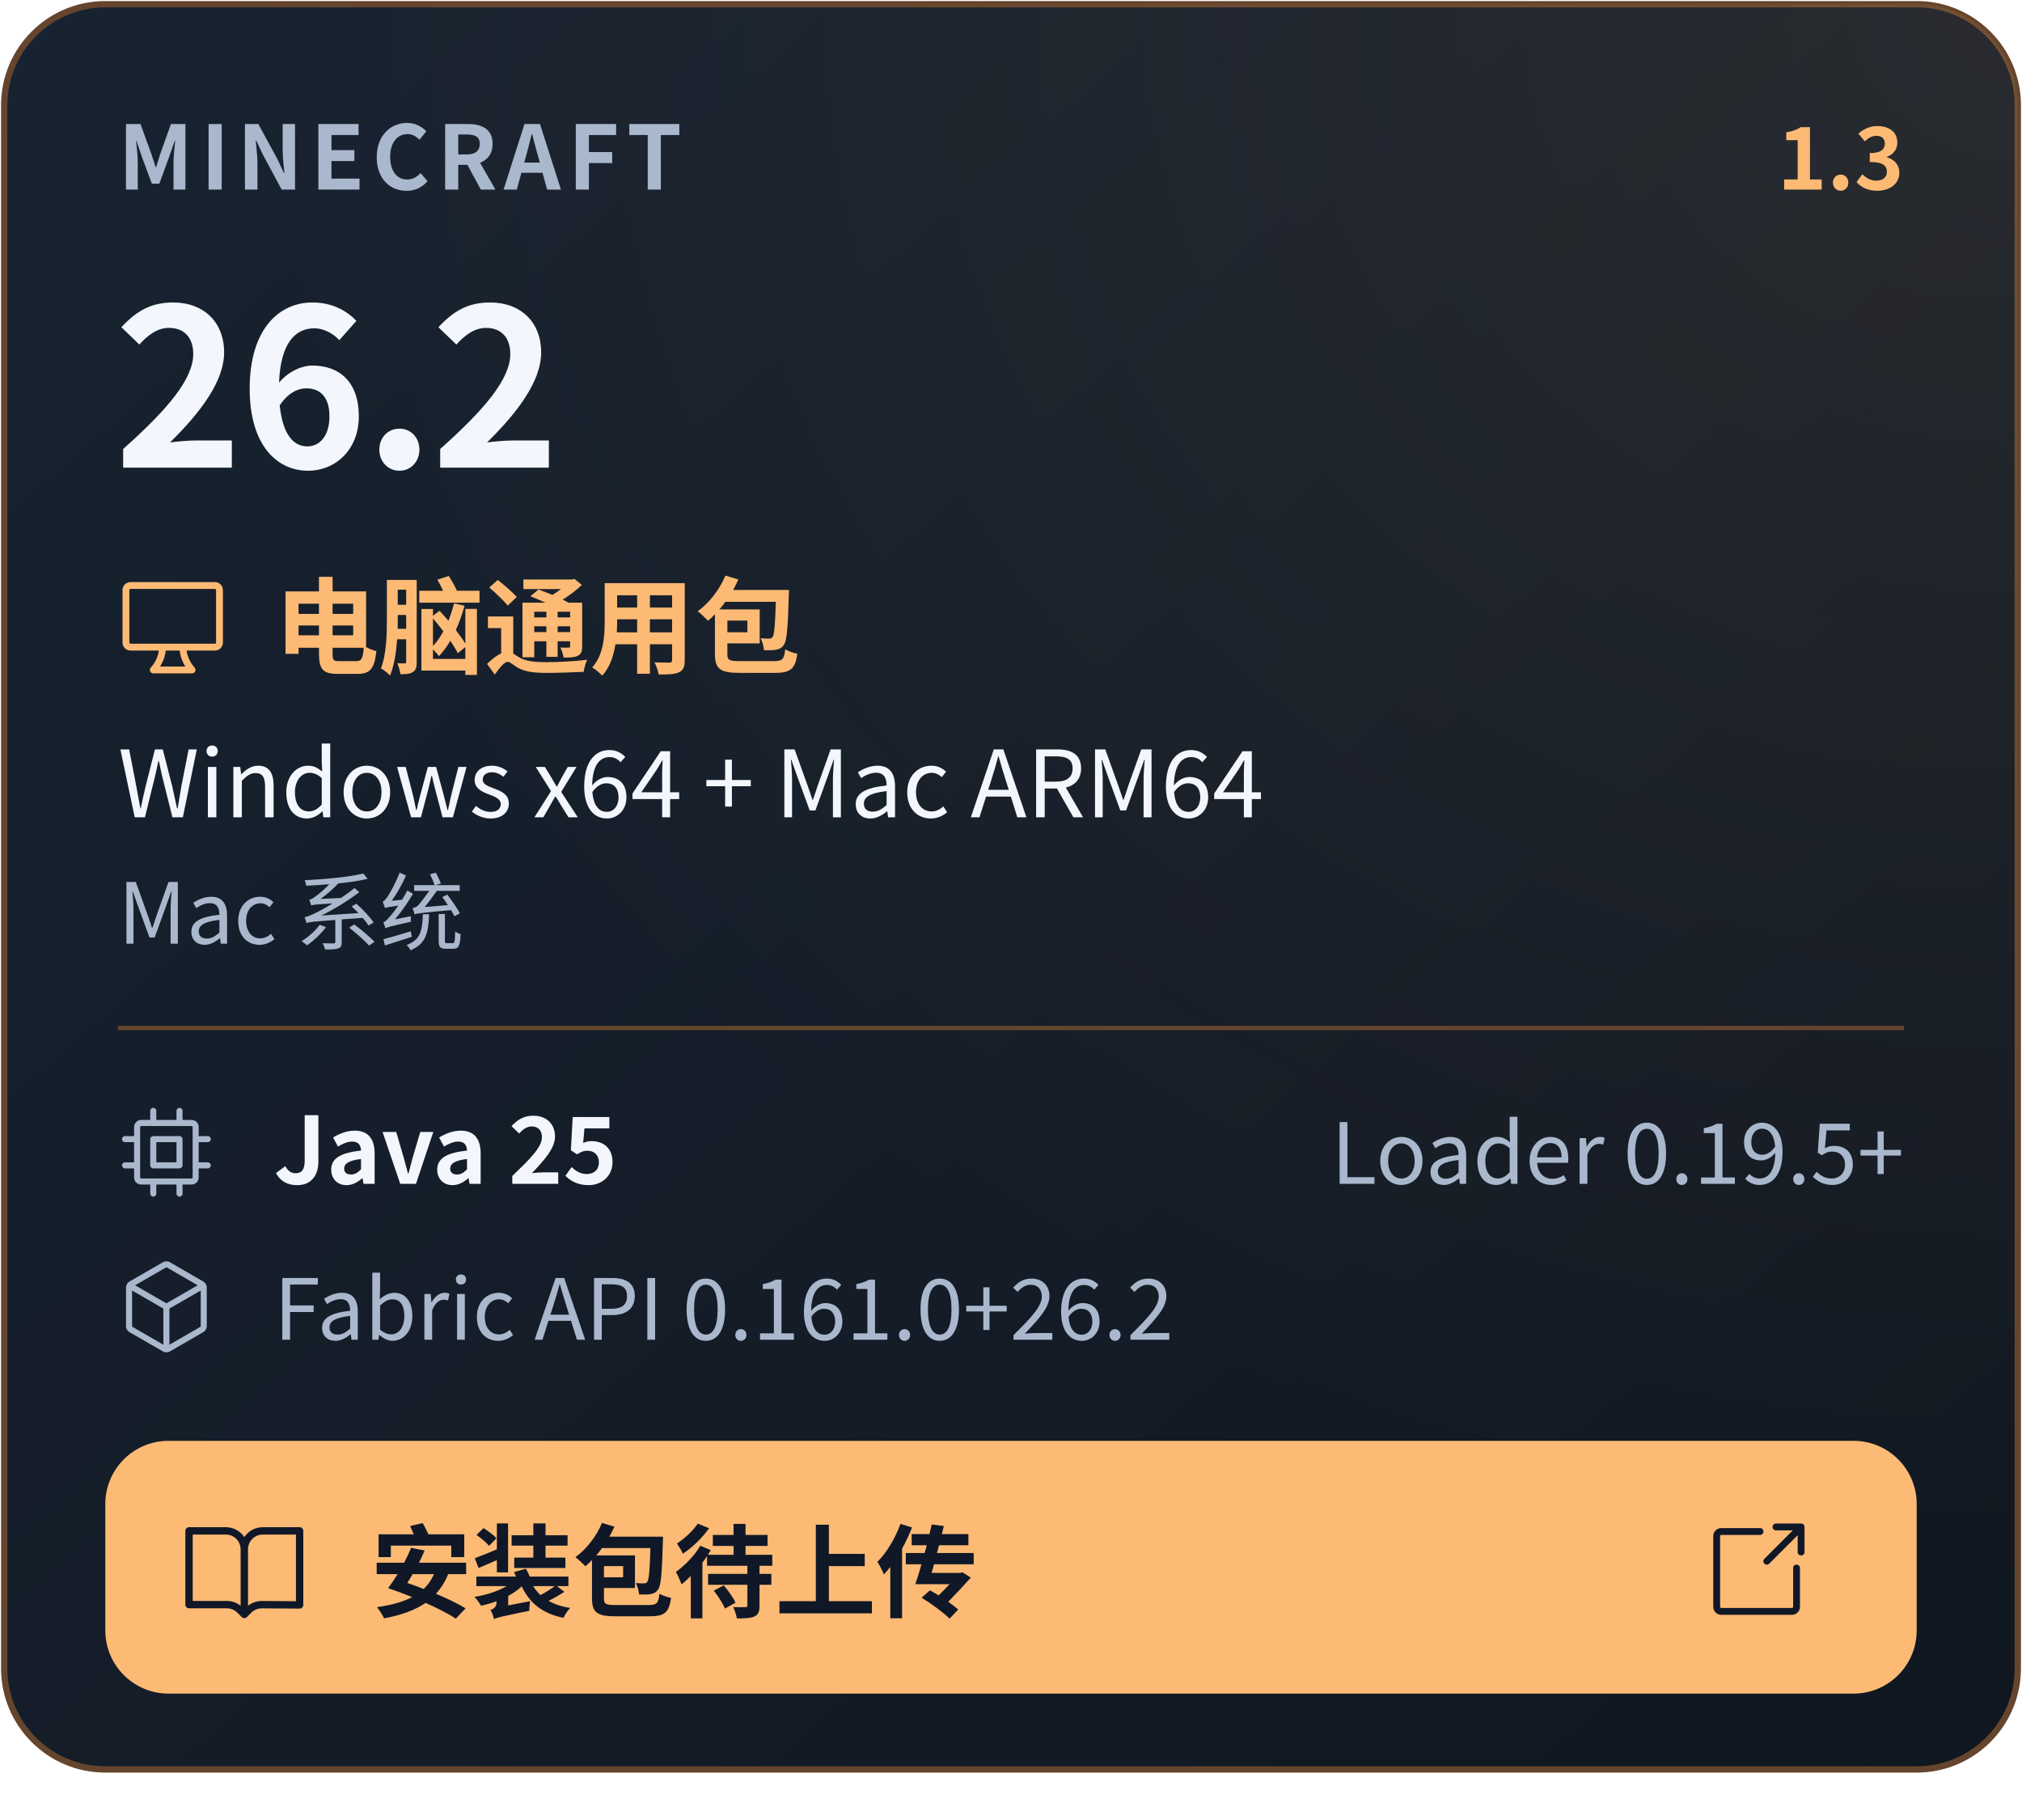
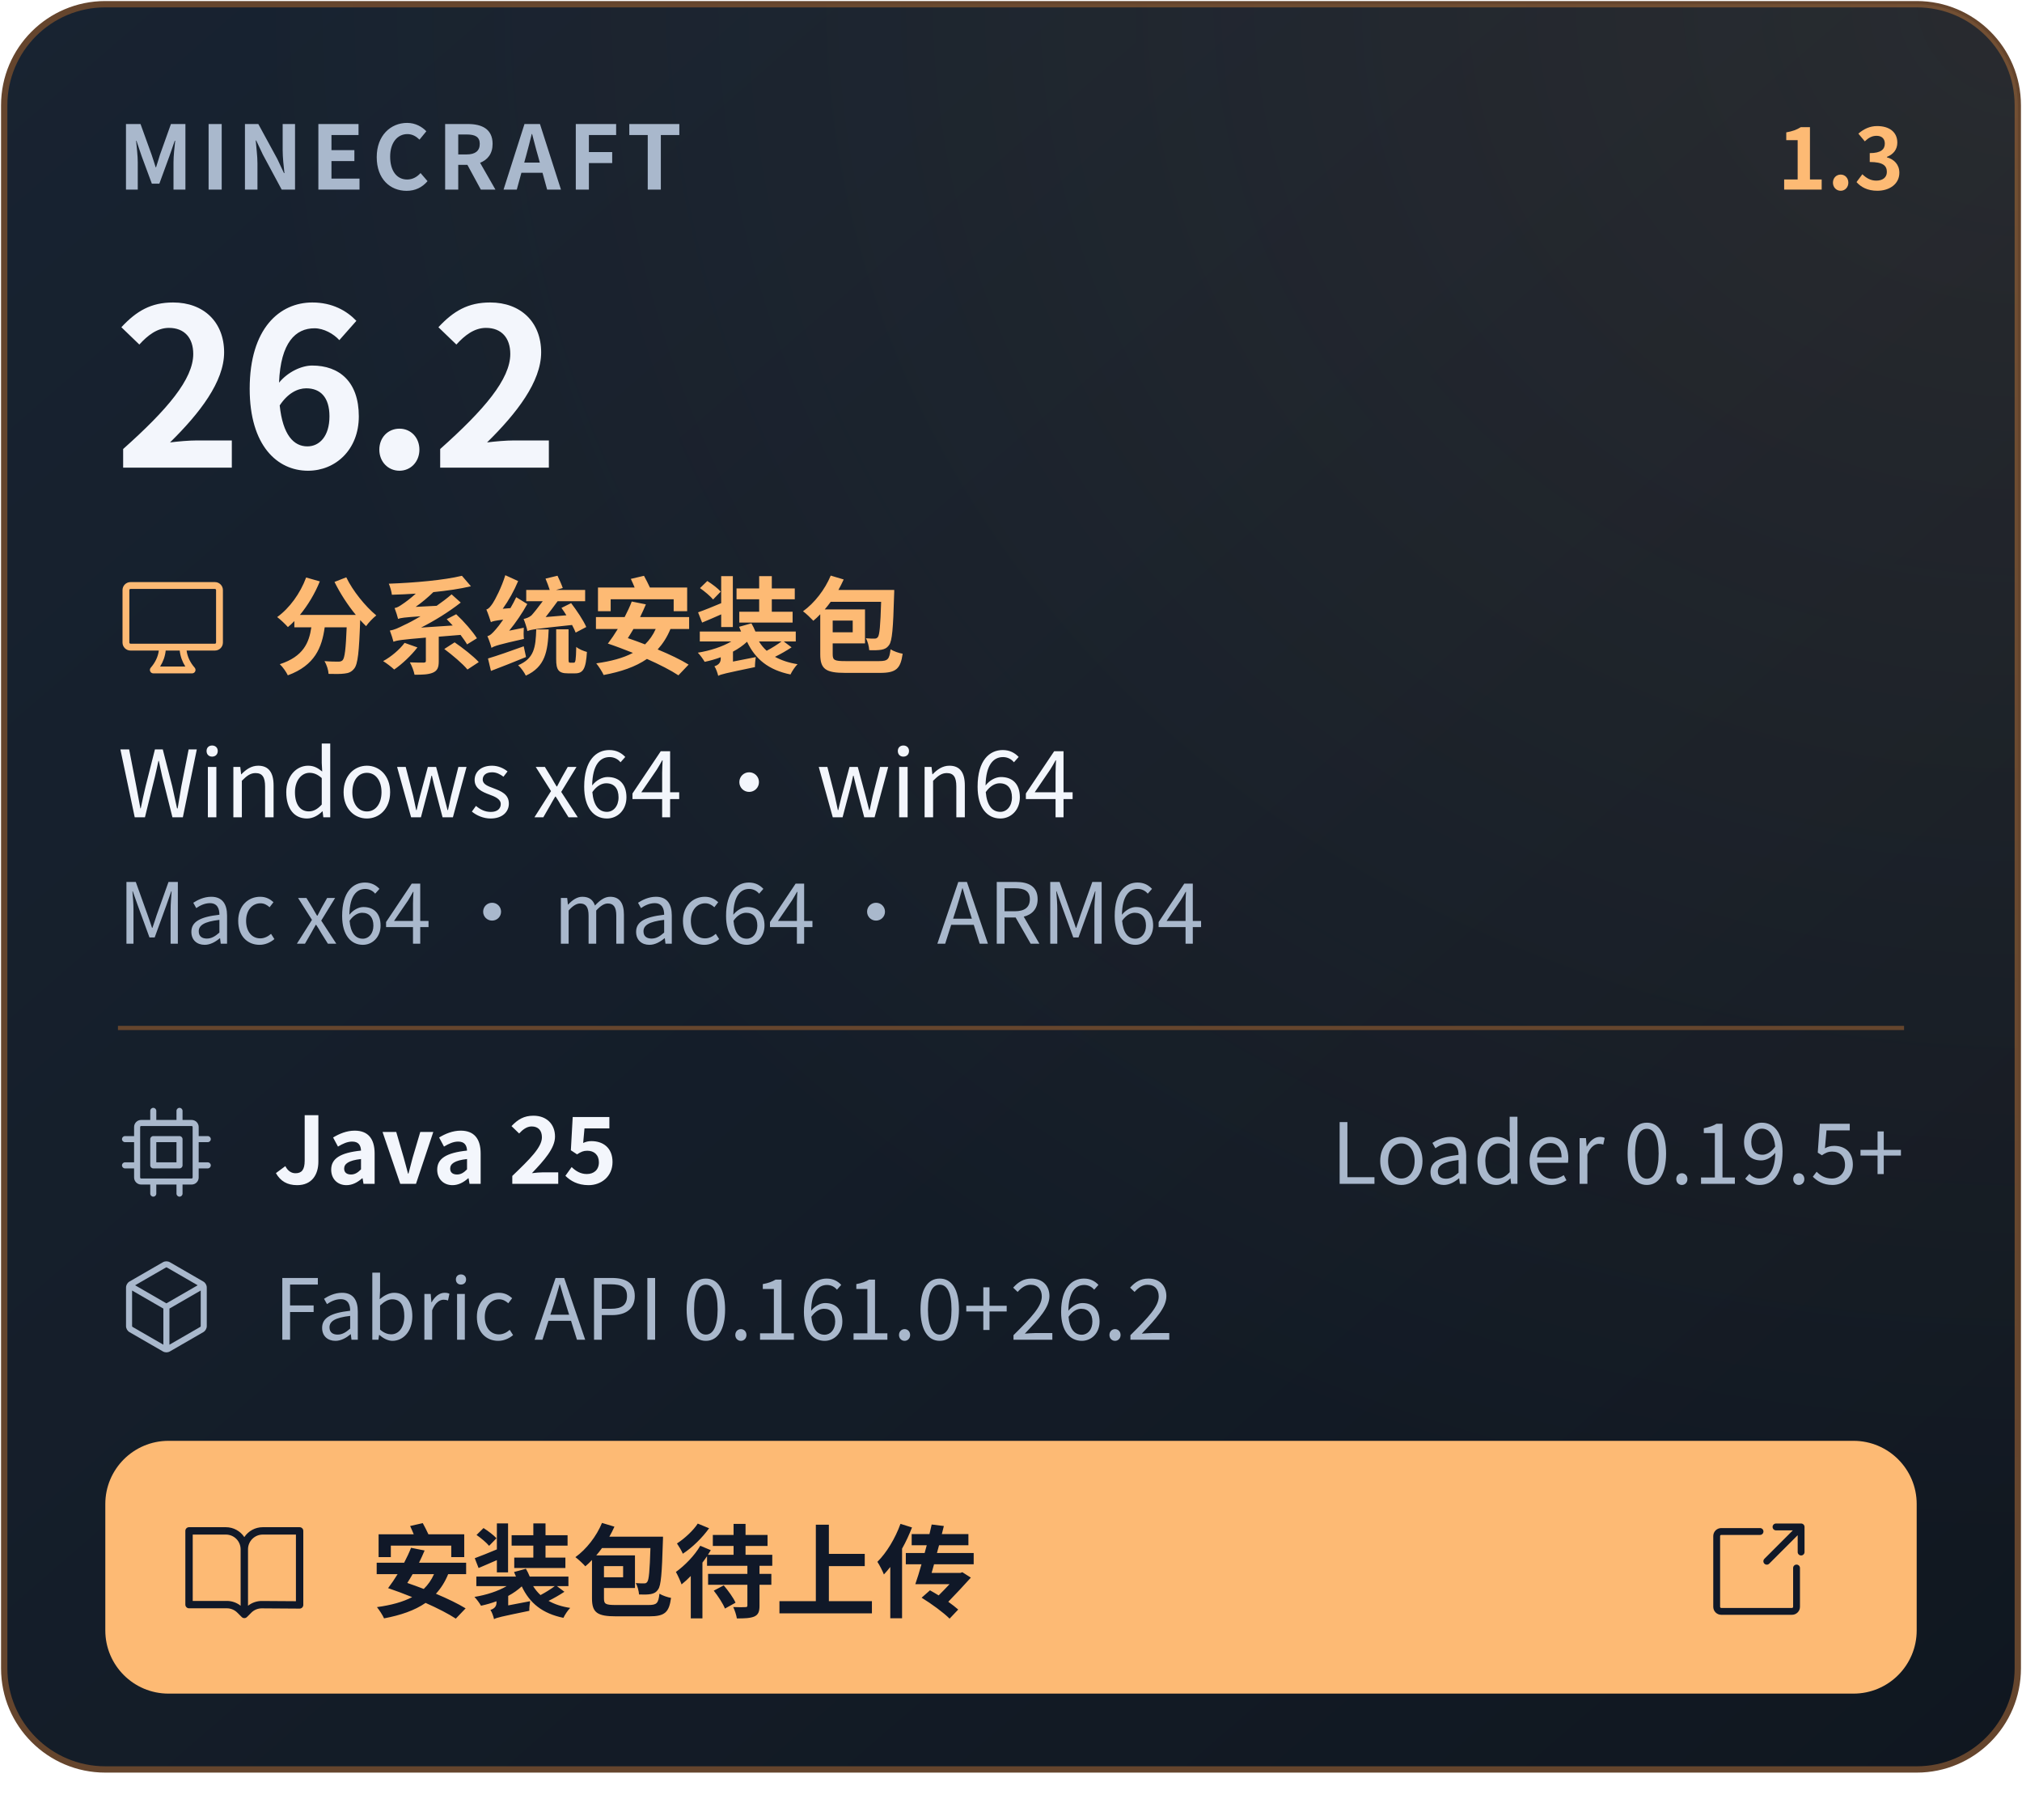
- <svg xmlns="http://www.w3.org/2000/svg" width="480" height="432" viewBox="0 0 480 432" role="img" aria-label="Minecraft 26.2 · yiyiaddon 1.3 电脑通用包 · Windows x64 与 Mac 系统 ARM64 · Java 25 · Fabric API 0.161.0+26.2 · 安装包待上传 查看安装要求">
+ <svg xmlns="http://www.w3.org/2000/svg" width="480" height="432" viewBox="0 0 480 432" role="img" aria-label="Minecraft 26.2 · yiyiaddon 1.3 分系统安装包 · Windows x64 与 Mac x64（ARM64） · Java 25 · Fabric API 0.161.0+26.2 · 安装包待上传 查看安装要求">
  <defs>
    <linearGradient id="bg" x1="0" y1="0" x2="1" y2="1">
      <stop stop-color="#182331" />
      <stop offset="1" stop-color="#101720" />
    </linearGradient>
    <radialGradient id="glow" cx="100%" cy="0%" r="110%">
      <stop stop-color="#FDBA74" stop-opacity=".09" />
      <stop offset=".8" stop-color="#FDBA74" stop-opacity="0" />
    </radialGradient>
  </defs>
  <g font-family="Segoe UI, Microsoft YaHei, Noto Sans CJK SC, PingFang SC, Arial, sans-serif">
    <rect x="1" y="1" width="478" height="419" rx="24" fill="url(#bg)" stroke="#65452D" stroke-width="1.5" />
    <rect x="1" y="1" width="478" height="419" rx="24" fill="url(#glow)" />
    <text x="28" y="45" font-size="21" fill="#A9B8CC" font-weight="600" letter-spacing="1.7">MINECRAFT</text>
    <text x="452" y="45" font-size="20" fill="#FDBA74" font-weight="650" text-anchor="end">1.3</text>
    <text x="27" y="111" font-size="52" fill="#F3F6FC" font-weight="700" letter-spacing="-1">26.2</text>
    <g transform="translate(28 136) scale(1.083333)" fill="#FDBA74">
      <path d="M8.954 17H2.75A1.75 1.75 0 0 1 1 15.25V3.75C1 2.784 1.784 2 2.75 2h18.5c.966 0 1.75.784 1.75 1.75v11.5A1.75 1.75 0 0 1 21.25 17h-6.204c.171 1.375.805 2.652 1.769 3.757A.752.752 0 0 1 16.25 22h-8.5a.75.75 0 0 1-.565-1.243c.964-1.105 1.598-2.382 1.769-3.757ZM21.5 3.75a.25.25 0 0 0-.25-.25H2.75a.25.25 0 0 0-.25.25v11.5c0 .138.112.25.25.25h18.5a.25.25 0 0 0 .25-.25ZM13.537 17h-3.074c-.126 1.266-.564 2.445-1.223 3.5h5.52c-.659-1.055-1.098-2.234-1.223-3.5Z" />
    </g>
-     <text x="65" y="158" font-size="25" fill="#FDBA74" font-weight="600">电脑通用包</text>
-     <text x="28" y="194" font-size="22" fill="#F3F6FC" font-weight="500">Windows x64 + Mac ARM64</text>
-     <text x="28" y="224" font-size="20" fill="#A9B8CC">Mac 系统</text>
+     <text x="65" y="158" font-size="25" fill="#FDBA74" font-weight="600">分系统安装包</text>
+     <text x="28" y="194" font-size="22" fill="#F3F6FC" font-weight="500">Windows x64 · win64</text>
+     <text x="28" y="224" font-size="20" fill="#A9B8CC">Mac x64 · mac64 · ARM64</text>
    <path d="M28 244H452" stroke="#65452D" />
    <g transform="translate(28 262) scale(0.9583333)" fill="#A9B8CC">
      <path d="M8.75 8h6.5a.75.75 0 0 1 .75.75v6.5a.75.75 0 0 1-.75.75h-6.5a.75.75 0 0 1-.75-.75v-6.5A.75.75 0 0 1 8.75 8Zm.75 6.5h5v-5h-5Z" />
      <path d="M15.25 1a.75.75 0 0 1 .75.75V4h2.25c.966 0 1.75.784 1.75 1.75V8h2.25a.75.75 0 0 1 0 1.5H20v5h2.25a.75.75 0 0 1 0 1.5H20v2.25A1.75 1.75 0 0 1 18.25 20H16v2.25a.75.75 0 0 1-1.5 0V20h-5v2.25a.75.75 0 0 1-1.5 0V20H5.75A1.75 1.75 0 0 1 4 18.25V16H1.75a.75.75 0 0 1 0-1.5H4v-5H1.75a.75.75 0 0 1 0-1.5H4V5.75C4 4.784 4.784 4 5.75 4H8V1.75a.75.75 0 0 1 1.5 0V4h5V1.75a.75.75 0 0 1 .75-.75Zm3 17.5a.25.25 0 0 0 .25-.25V5.75a.25.25 0 0 0-.25-.25H5.75a.25.25 0 0 0-.25.25v12.5c0 .138.112.25.25.25Z" />
    </g>
    <text x="65" y="281" font-size="22" fill="#F3F6FC" font-weight="600">Java 25</text>
    <text x="452" y="281" font-size="20" fill="#A9B8CC" text-anchor="end">Loader 0.19.5+</text>
    <g transform="translate(28 299) scale(0.9583333)" fill="#A9B8CC">
      <path d="M12.876.64V.639l8.25 4.763c.541.313.875.89.875 1.515v9.525a1.75 1.75 0 0 1-.875 1.516l-8.25 4.762a1.748 1.748 0 0 1-1.75 0l-8.25-4.763a1.75 1.75 0 0 1-.875-1.515V6.917c0-.625.334-1.202.875-1.515L11.126.64a1.748 1.748 0 0 1 1.75 0Zm-1 1.298L4.251 6.34l7.75 4.474 7.75-4.474-7.625-4.402a.248.248 0 0 0-.25 0Zm.875 19.123 7.625-4.402a.25.25 0 0 0 .125-.216V7.639l-7.75 4.474ZM3.501 7.64v8.803c0 .09.048.172.125.216l7.625 4.402v-8.947Z" />
    </g>
    <text x="65" y="318" font-size="20" fill="#A9B8CC">Fabric API  0.161.0+26.2</text>
    <rect x="25" y="342" width="430" height="60" rx="15" fill="#FDBA74" />
    <g transform="translate(44 359) scale(1.166667)" fill="#101828">
      <path d="M0 3.75A.75.75 0 0 1 .75 3h7.497c1.566 0 2.945.8 3.751 2.014A4.495 4.495 0 0 1 15.75 3h7.5a.75.75 0 0 1 .75.75v15.063a.752.752 0 0 1-.755.75l-7.682-.052a3 3 0 0 0-2.142.878l-.89.891a.75.75 0 0 1-1.061 0l-.902-.901a2.996 2.996 0 0 0-2.121-.879H.75a.75.75 0 0 1-.75-.75Zm12.75 15.232a4.503 4.503 0 0 1 2.823-.971l6.927.047V4.5h-6.75a3 3 0 0 0-3 3ZM11.247 7.497a3 3 0 0 0-3-2.997H1.5V18h6.947c1.018 0 2.006.346 2.803.98Z" />
    </g>
    <text x="88" y="382" font-size="24" fill="#101828" font-weight="650">安装包待上传</text>
    <g transform="translate(404 360) scale(1.083333)" fill="#101828">
      <path d="M15.5 2.25a.75.75 0 0 1 .75-.75h5.5a.75.75 0 0 1 .75.75v5.5a.75.75 0 0 1-1.5 0V4.06l-6.22 6.22a.75.75 0 1 1-1.06-1.06L19.94 3h-3.69a.75.75 0 0 1-.75-.75Z" />
      <path d="M2.5 4.25c0-.966.784-1.75 1.75-1.75h8.5a.75.75 0 0 1 0 1.5h-8.5a.25.25 0 0 0-.25.25v15.5c0 .138.112.25.25.25h15.5a.25.25 0 0 0 .25-.25v-8.5a.75.75 0 0 1 1.5 0v8.5a1.75 1.75 0 0 1-1.75 1.75H4.25a1.75 1.75 0 0 1-1.75-1.75V4.25Z" />
    </g>
  </g>
</svg>
